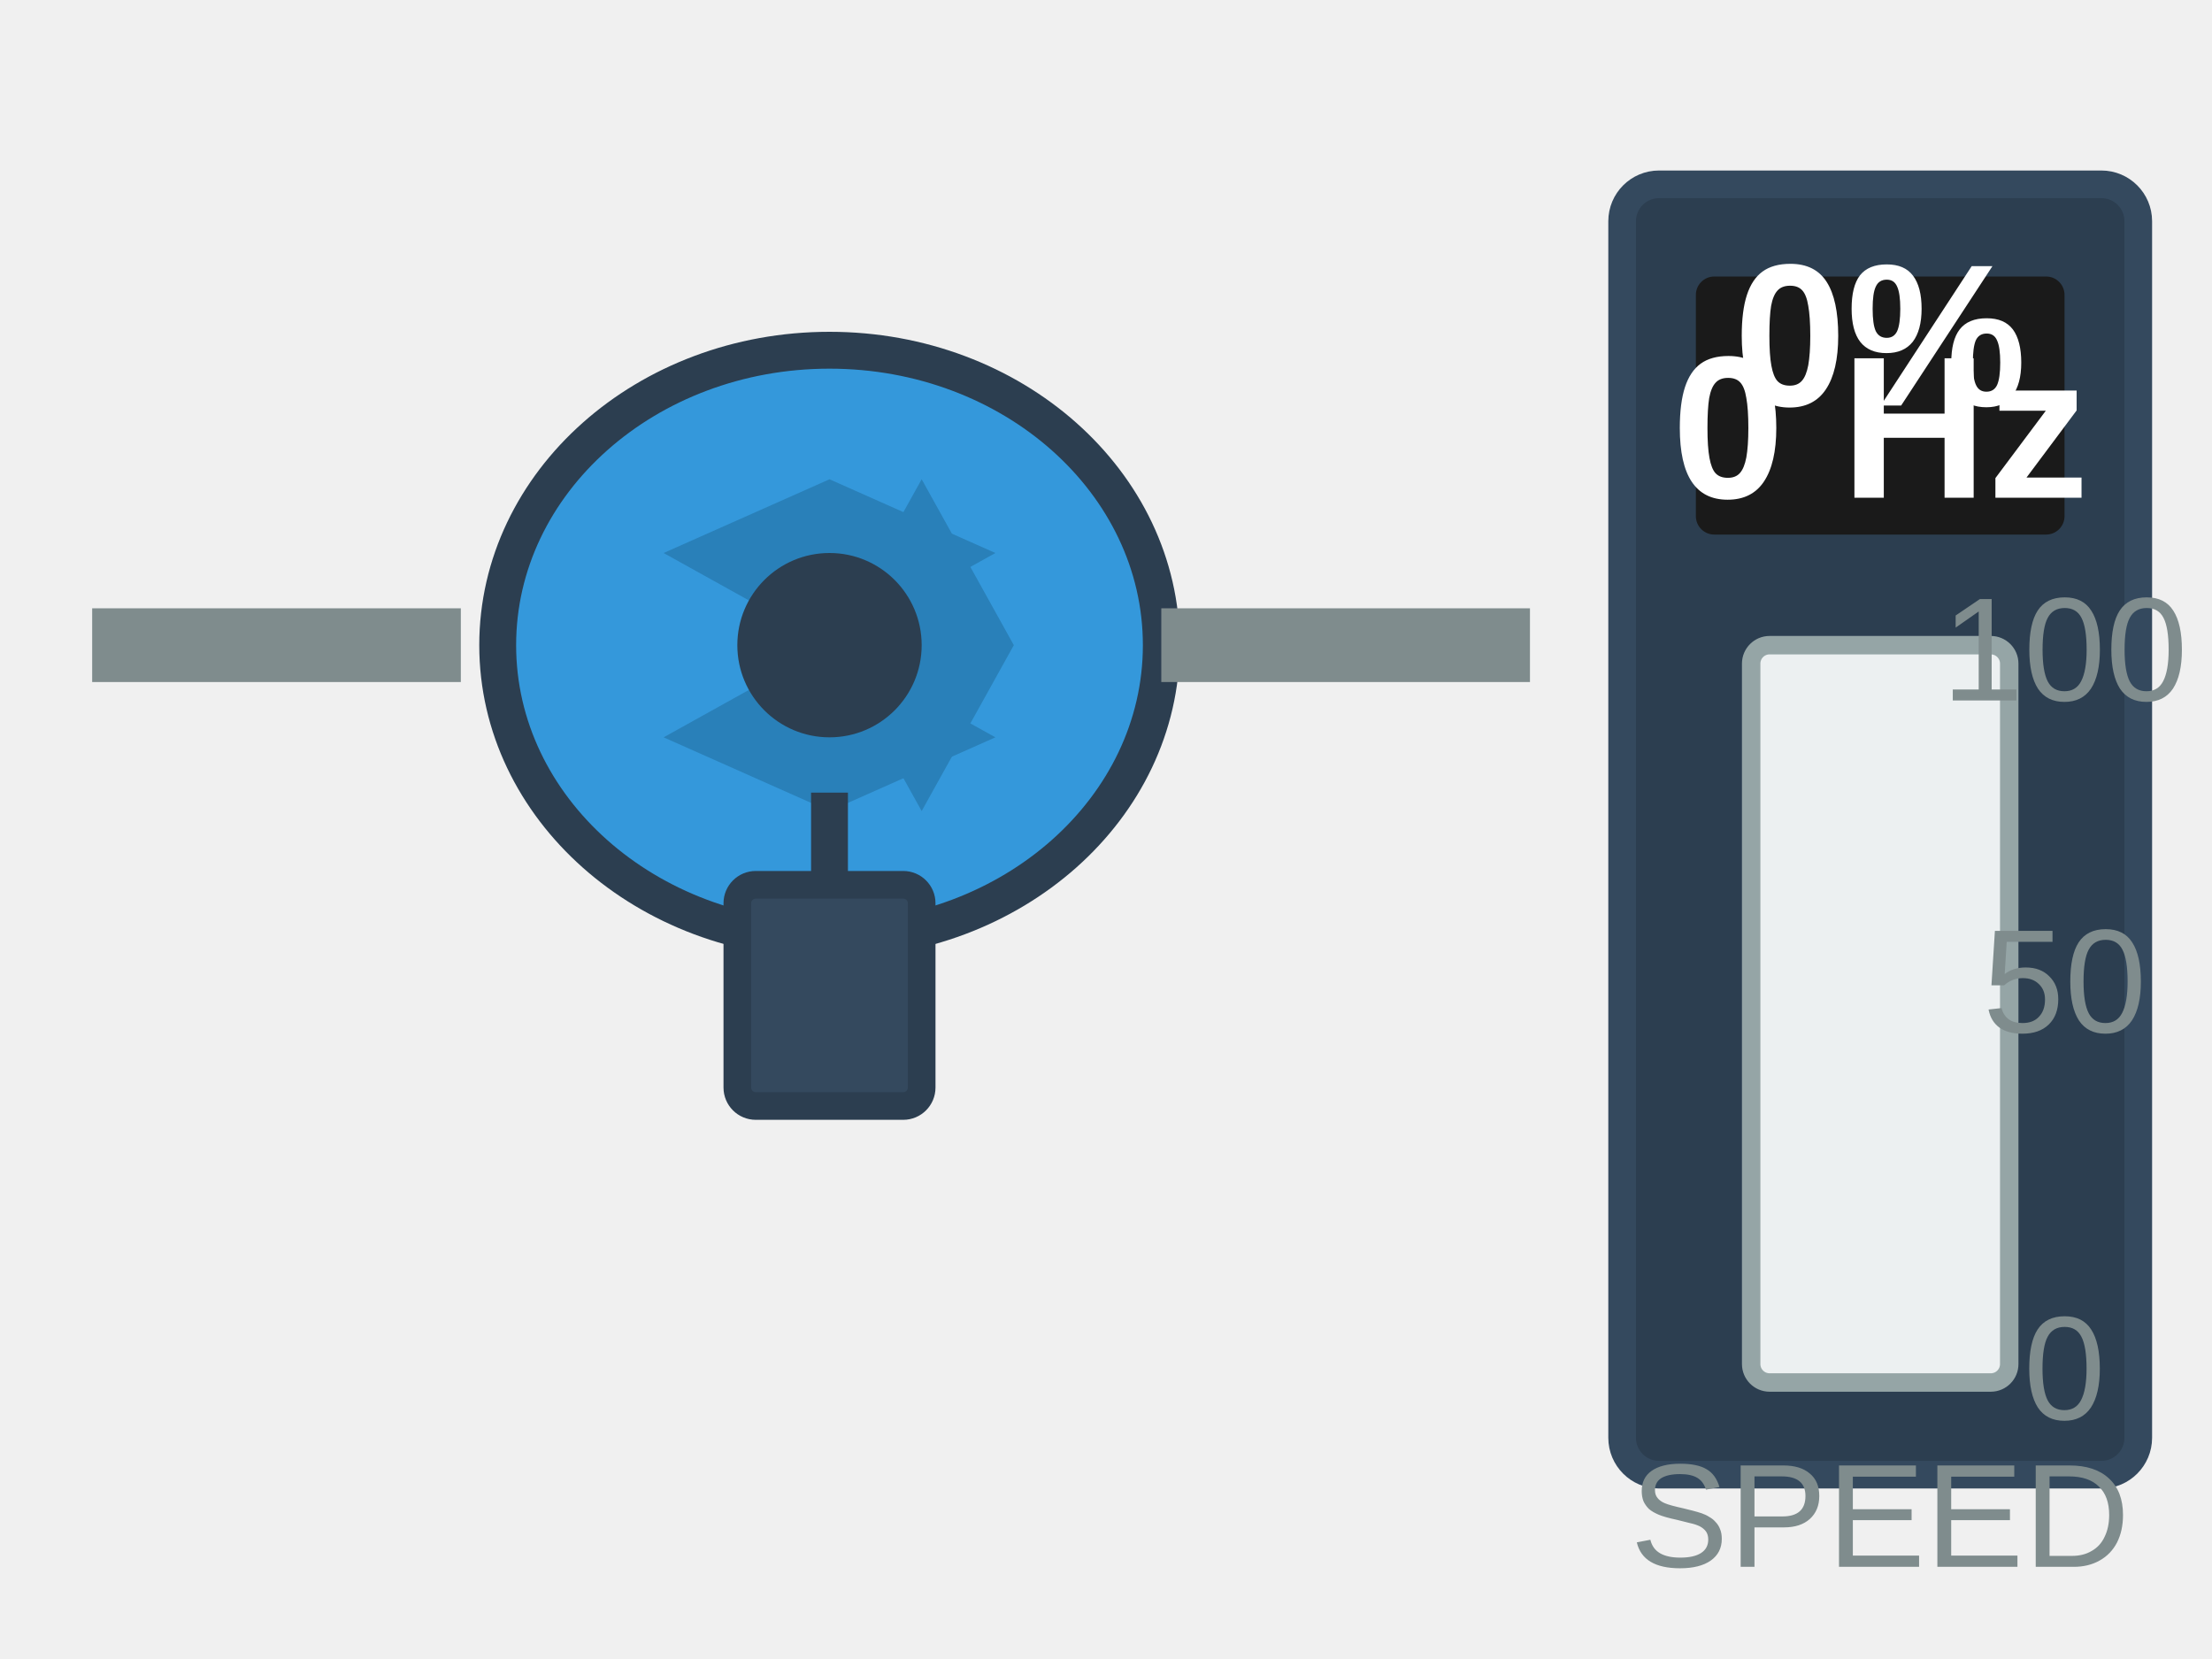
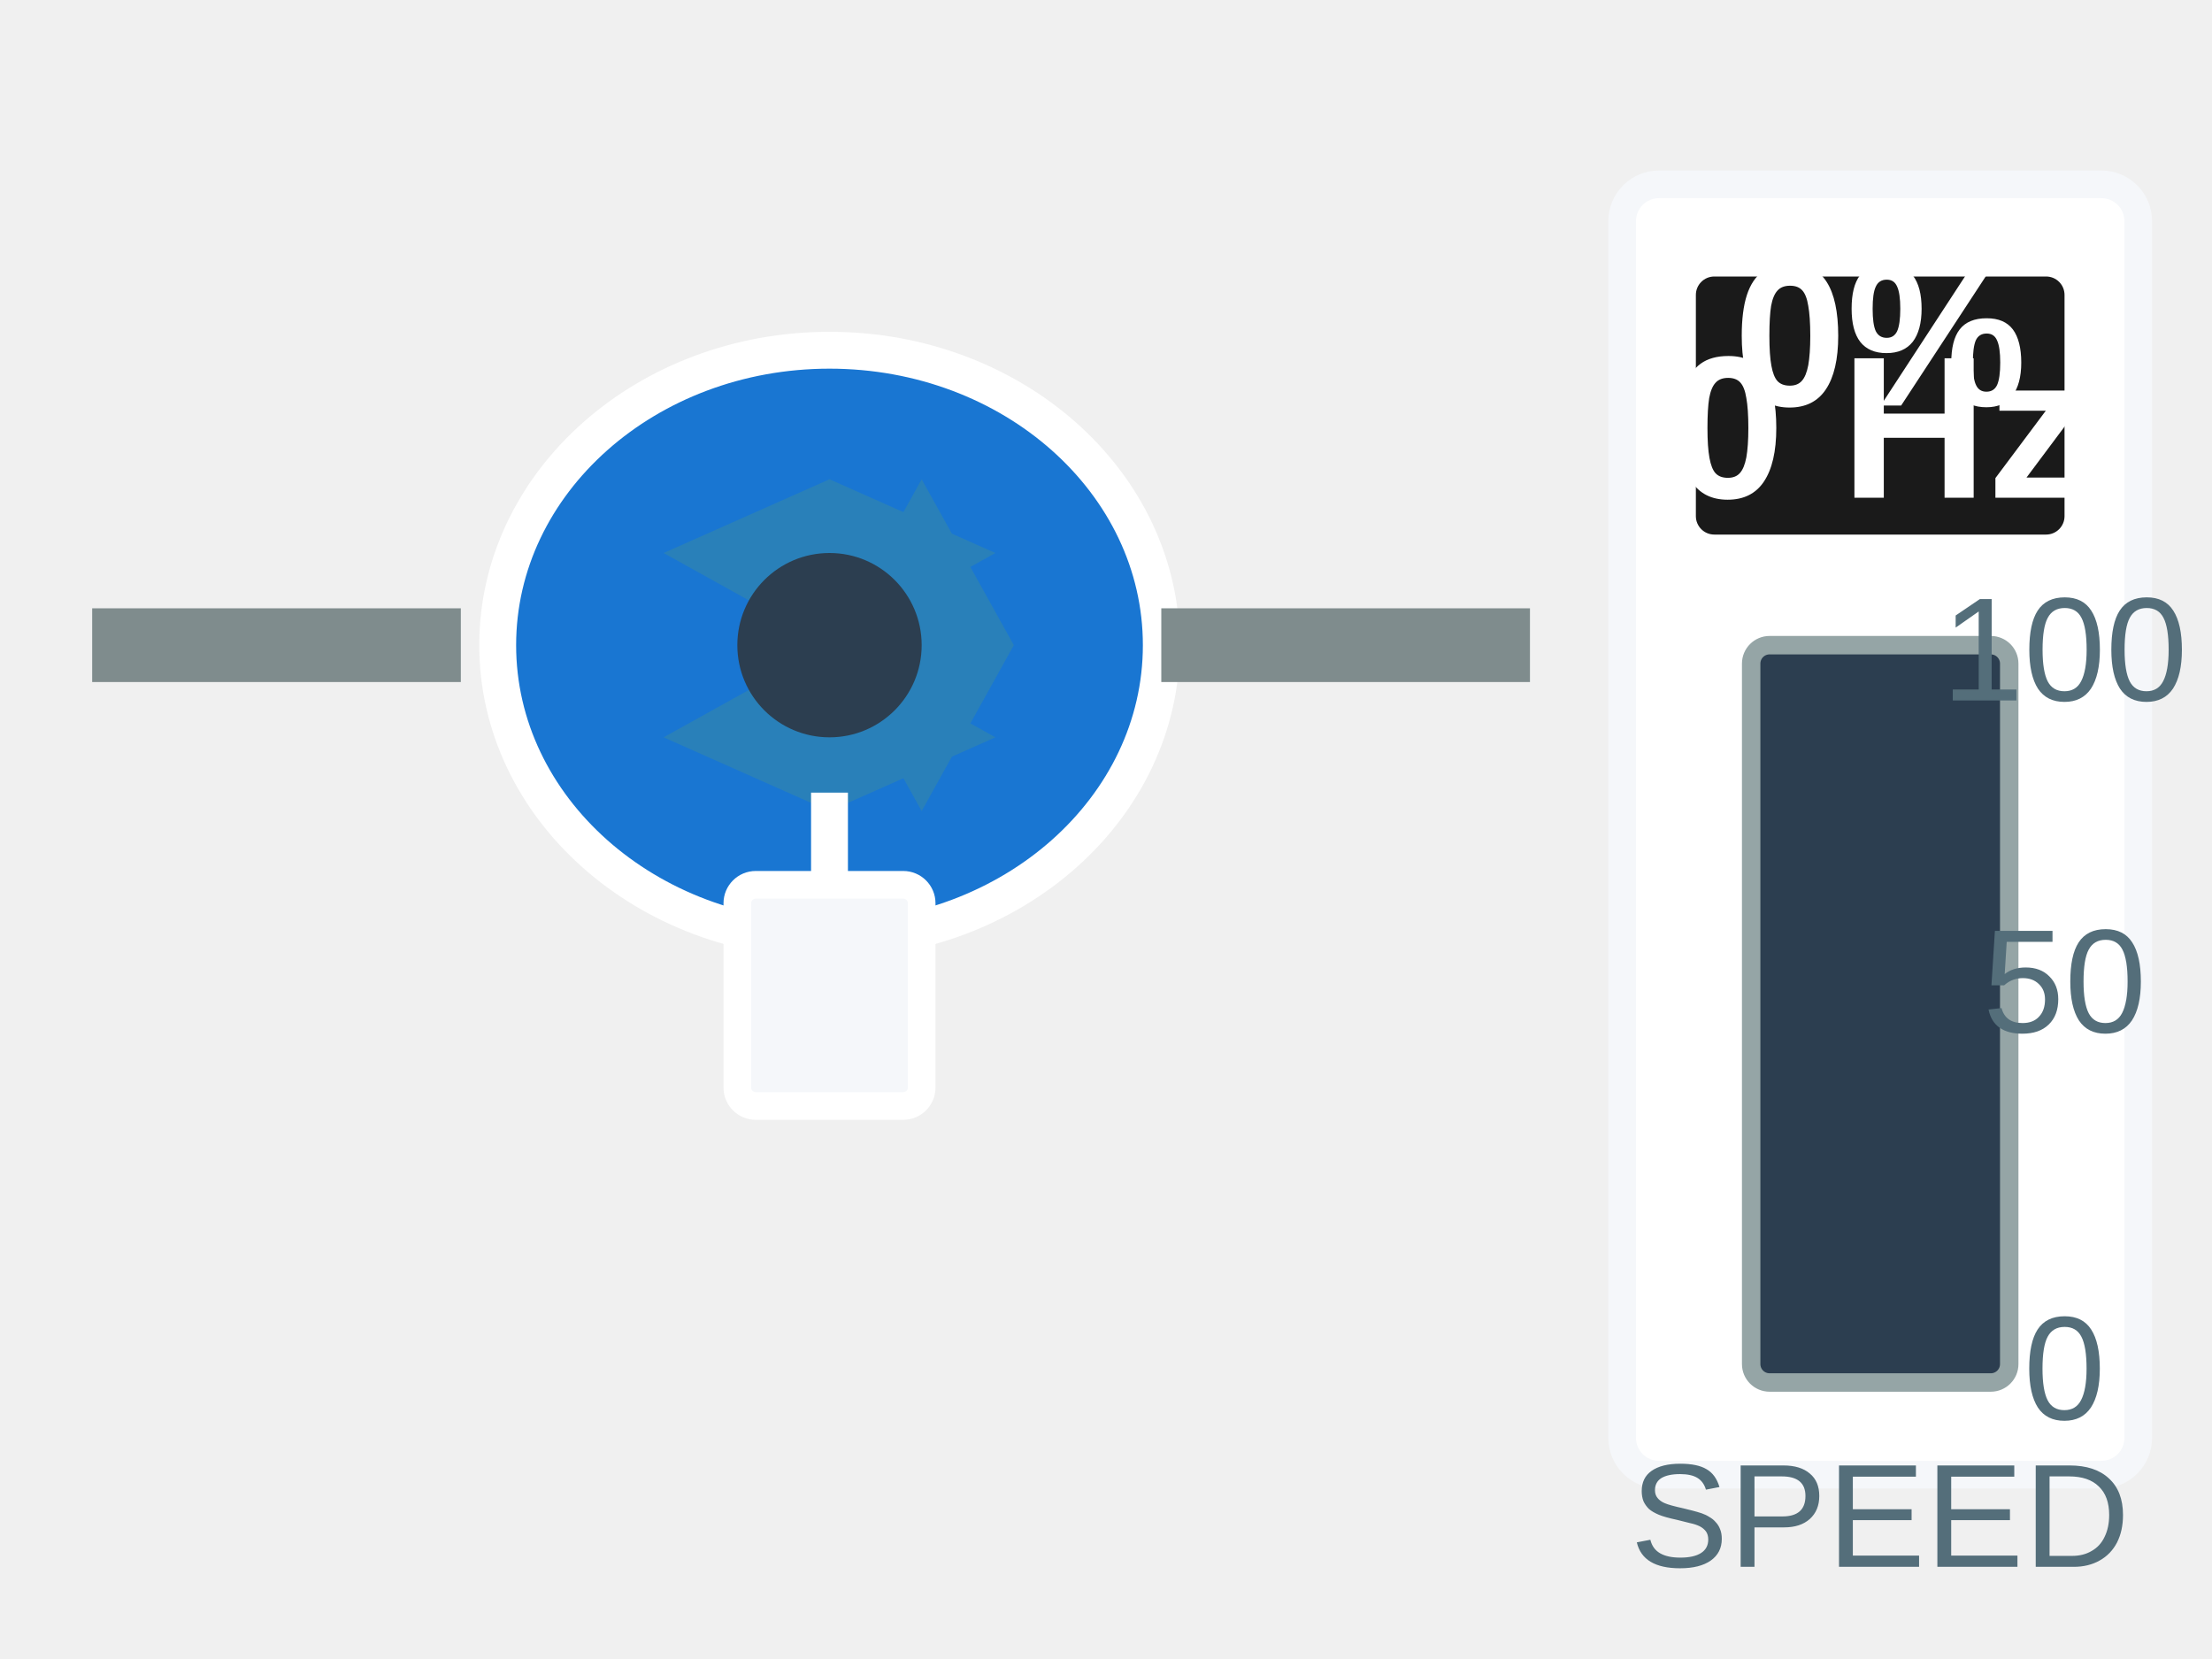
<svg xmlns="http://www.w3.org/2000/svg" viewBox="0 0 120 90" width="100%" height="100%">
  <defs>
    <style>
-       .pump-body { fill: #3498db; stroke: #2c3e50; stroke-width: 2; }
-       .motor { fill: #34495e; stroke: #2c3e50; stroke-width: 1.5; }
+       .pump-body { fill: #1976d2; stroke: #ffffff; stroke-width: 2; }
+       .motor { fill: #f5f7fa; stroke: #ffffff; stroke-width: 1.5; }
      .pipe { fill: none; stroke: #7f8c8d; stroke-width: 4; }
      .impeller { fill: #2980b9; }
-       .vfd-box { fill: #2c3e50; stroke: #34495e; stroke-width: 1.5; }
-       .speed-bar-bg { fill: #ecf0f1; }
+       .vfd-box { fill: #ffffff; stroke: #f5f7fa; stroke-width: 1.5; }
+       .speed-bar-bg { fill: #2c3e50; }
      .speed-bar-fill { fill: #27ae60; }
      .value-text { font-family: Arial, sans-serif; font-size: 11px; fill: #ffffff; text-anchor: middle; font-weight: bold; }
-       .label-text { font-family: Arial, sans-serif; font-size: 8px; fill: #7f8c8d; text-anchor: middle; }
+       .label-text { font-family: Arial, sans-serif; font-size: 8px; fill: #546e7a; text-anchor: middle; }
    </style>
  </defs>
  <line x1="5" y1="35" x2="25" y2="35" class="pipe" />
  <ellipse cx="45" cy="35" rx="18" ry="16" class="pump-body" />
  <g id="impeller" transform-origin="45 35">
    <path class="impeller" d="M 45 35 L 50 26 L 55 35 L 50 44 Z" />
    <path class="impeller" d="M 45 35 L 36 30 L 45 26 L 54 30 Z" />
    <path class="impeller" d="M 45 35 L 36 40 L 45 44 L 54 40 Z" />
  </g>
  <circle cx="45" cy="35" r="5" fill="#2c3e50" />
  <line x1="63" y1="35" x2="83" y2="35" class="pipe" />
  <rect x="40" y="48" width="10" height="12" class="motor" rx="1" />
-   <line x1="45" y1="48" x2="45" y2="43" stroke="#2c3e50" stroke-width="2" />
+   <line x1="45" y1="48" x2="45" y2="43" stroke="#ffffff" stroke-width="2" />
  <rect x="88" y="10" width="28" height="70" class="vfd-box" rx="2" />
  <rect x="92" y="15" width="20" height="14" fill="#1a1a1a" rx="1" />
  <text id="speedDisplay" x="102" y="22" class="value-text" font-size="9">0%</text>
  <text id="freqDisplay" x="102" y="27" class="value-text" font-size="6">0 Hz</text>
  <rect x="95" y="35" width="14" height="40" class="speed-bar-bg" rx="1" />
  <rect id="speedBar" x="95" y="75" width="14" height="0" class="speed-bar-fill" />
  <rect x="95" y="35" width="14" height="40" fill="none" stroke="#95a5a6" stroke-width="1" rx="1" />
  <text x="112" y="38" class="label-text">100</text>
  <text x="112" y="56" class="label-text">50</text>
  <text x="112" y="77" class="label-text">0</text>
  <text x="102" y="85" class="label-text">SPEED</text>
</svg>
